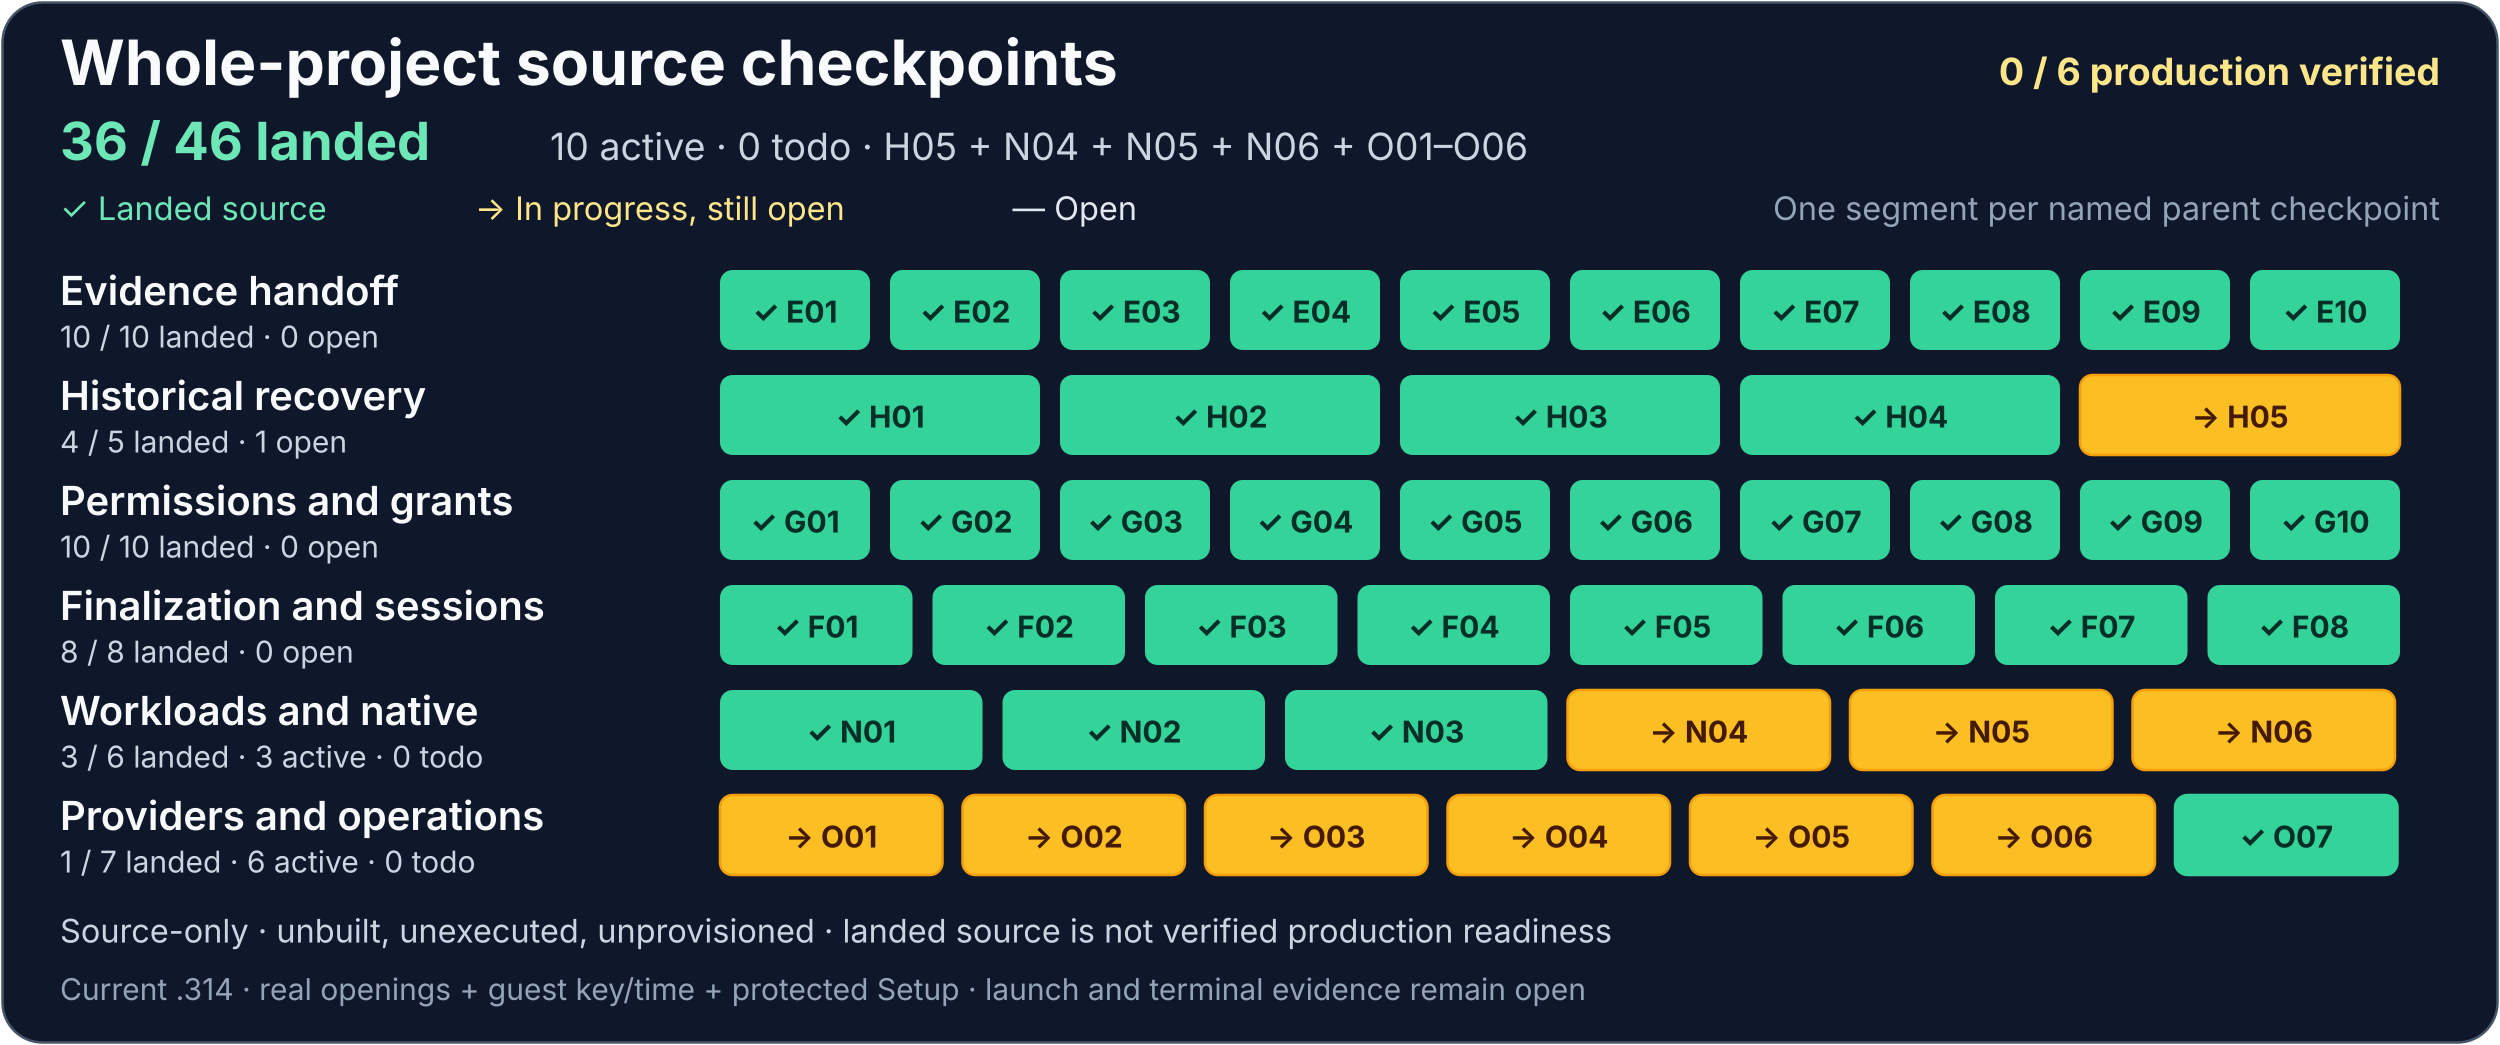
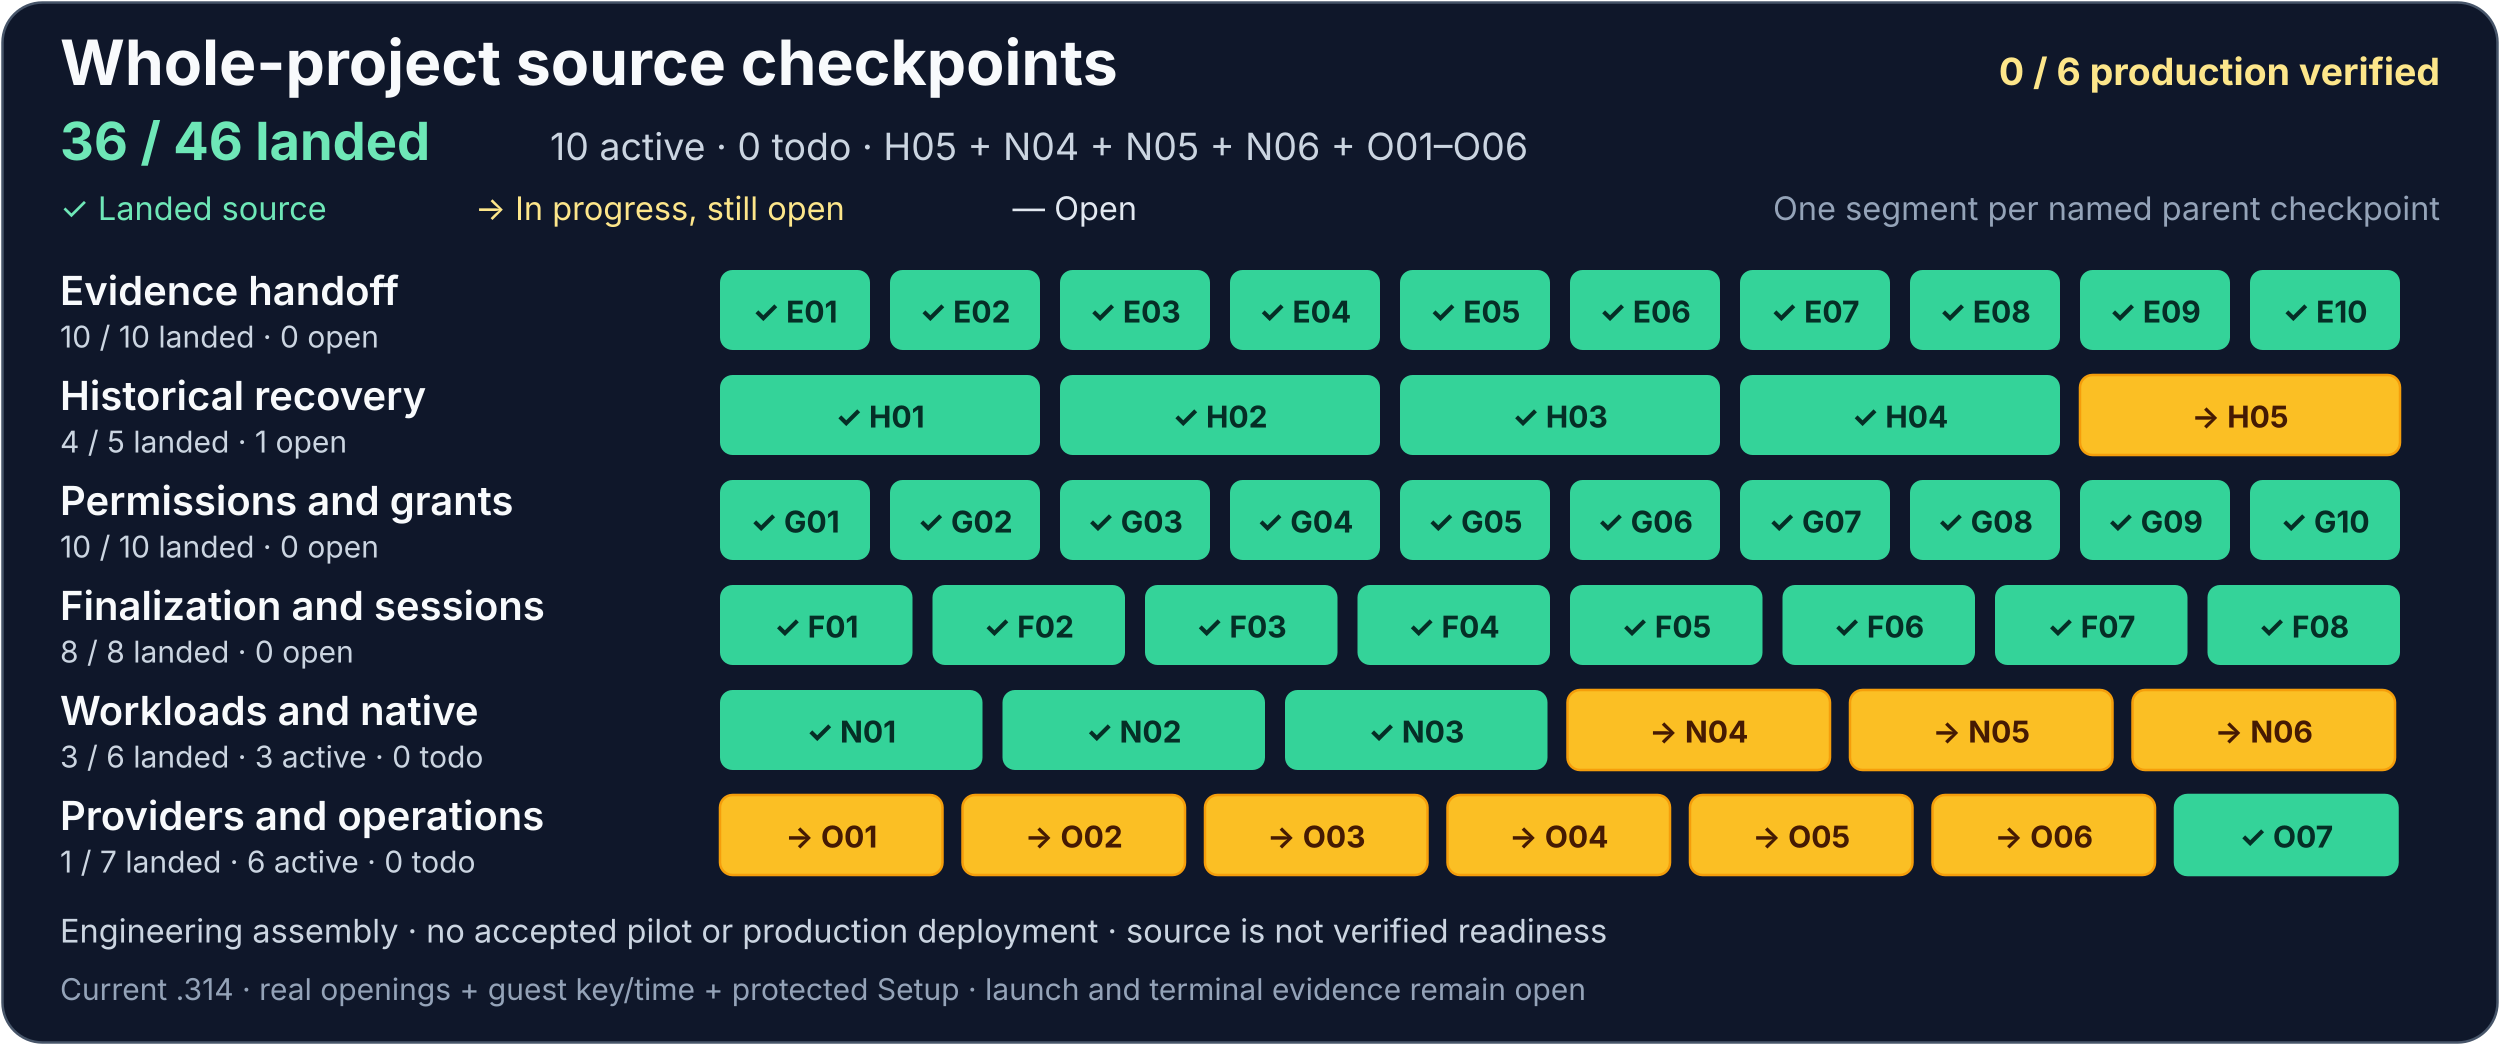
<svg xmlns="http://www.w3.org/2000/svg" width="1000" height="418" viewBox="0 0 1000 418" role="img" aria-labelledby="project-title project-description">
  <rect x="1" y="1" width="998" height="416" rx="16" fill="#0f172a" stroke="#475569" />
  <g font-family="system-ui, -apple-system, Segoe UI, sans-serif">
    <text x="24" y="34" fill="#f8fafc" font-size="25" font-weight="700">Whole-project source checkpoints</text>
    <text x="976" y="34" text-anchor="end" fill="#fde68a" font-size="15" font-weight="700">0 / 6 production verified</text>
    <text x="24" y="64" fill="#6ee7b7" font-size="21" font-weight="700">36 / 46 landed</text>
    <text x="220" y="64" fill="#cbd5e1" font-size="15">10 active · 0 todo · H05 + N04 + N05 + N06 + O01–O06</text>
    <text x="24" y="88" fill="#6ee7b7" font-size="13">✓ Landed source</text>
    <text x="190" y="88" fill="#fde68a" font-size="13">→ In progress, still open</text>
    <text x="405" y="88" fill="#e2e8f0" font-size="13">— Open</text>
    <text x="976" y="88" text-anchor="end" fill="#94a3b8" font-size="13">One segment per named parent checkpoint</text>
    <g aria-label="Evidence handoff: 10 of 10 landed, zero open">
      <text x="24" y="122" fill="#f8fafc" font-size="16" font-weight="600">Evidence handoff</text>
      <text x="24" y="139" fill="#cbd5e1" font-size="12">10 / 10 landed · 0 open</text>
      <g fill="#34d399">
        <rect x="288" y="108" width="60" height="32" rx="5" />
        <rect x="356" y="108" width="60" height="32" rx="5" />
        <rect x="424" y="108" width="60" height="32" rx="5" />
        <rect x="492" y="108" width="60" height="32" rx="5" />
        <rect x="560" y="108" width="60" height="32" rx="5" />
        <rect x="628" y="108" width="60" height="32" rx="5" />
        <rect x="696" y="108" width="60" height="32" rx="5" />
        <rect x="764" y="108" width="60" height="32" rx="5" />
        <rect x="832" y="108" width="60" height="32" rx="5" />
        <rect x="900" y="108" width="60" height="32" rx="5" />
      </g>
      <g fill="#052e26" font-size="12" font-weight="700" text-anchor="middle">
        <text x="318" y="129">✓ E01</text>
        <text x="386" y="129">✓ E02</text>
        <text x="454" y="129">✓ E03</text>
        <text x="522" y="129">✓ E04</text>
        <text x="590" y="129">✓ E05</text>
        <text x="658" y="129">✓ E06</text>
        <text x="726" y="129">✓ E07</text>
        <text x="794" y="129">✓ E08</text>
        <text x="862" y="129">✓ E09</text>
        <text x="930" y="129">✓ E10</text>
      </g>
    </g>
    <g aria-label="Historical recovery: 4 of 5 landed, one open">
      <text x="24" y="164" fill="#f8fafc" font-size="16" font-weight="600">Historical recovery</text>
      <text x="24" y="181" fill="#cbd5e1" font-size="12">4 / 5 landed · 1 open</text>
      <g fill="#34d399">
        <rect x="288" y="150" width="128" height="32" rx="5" />
        <rect x="424" y="150" width="128" height="32" rx="5" />
        <rect x="560" y="150" width="128" height="32" rx="5" />
        <rect x="696" y="150" width="128" height="32" rx="5" />
      </g>
      <a href="https://github.com/AndrewMohawk/serverware/commit/8af9c50398304ee69f9c3af85b1f4a52e4f2f6c0">
        <rect x="832" y="150" width="128" height="32" rx="5" fill="#fbbf24" stroke="#f59e0b" />
      </a>
      <g fill="#052e26" font-size="12" font-weight="700" text-anchor="middle">
        <text x="352" y="171">✓ H01</text>
        <text x="488" y="171">✓ H02</text>
        <text x="624" y="171">✓ H03</text>
        <text x="760" y="171">✓ H04</text>
        <text x="896" y="171" fill="#451a03">→ H05</text>
      </g>
    </g>
    <g aria-label="Permissions and grants: 10 of 10 landed, zero open">
      <text x="24" y="206" fill="#f8fafc" font-size="16" font-weight="600">Permissions and grants</text>
      <text x="24" y="223" fill="#cbd5e1" font-size="12">10 / 10 landed · 0 open</text>
      <g fill="#34d399">
        <rect x="288" y="192" width="60" height="32" rx="5" />
        <rect x="356" y="192" width="60" height="32" rx="5" />
        <rect x="424" y="192" width="60" height="32" rx="5" />
        <rect x="492" y="192" width="60" height="32" rx="5" />
        <rect x="560" y="192" width="60" height="32" rx="5" />
        <rect x="628" y="192" width="60" height="32" rx="5" />
        <rect x="696" y="192" width="60" height="32" rx="5" />
        <rect x="764" y="192" width="60" height="32" rx="5" />
        <rect x="832" y="192" width="60" height="32" rx="5" />
        <rect x="900" y="192" width="60" height="32" rx="5" />
      </g>
      <g fill="#052e26" font-size="12" font-weight="700" text-anchor="middle">
        <text x="318" y="213">✓ G01</text>
        <text x="386" y="213">✓ G02</text>
        <text x="454" y="213">✓ G03</text>
        <text x="522" y="213">✓ G04</text>
        <text x="590" y="213">✓ G05</text>
        <text x="658" y="213">✓ G06</text>
        <text x="726" y="213">✓ G07</text>
        <text x="794" y="213">✓ G08</text>
        <text x="862" y="213">✓ G09</text>
        <text x="930" y="213">✓ G10</text>
      </g>
    </g>
    <g aria-label="Finalization and sessions: 8 of 8 landed, zero open">
      <text x="24" y="248" fill="#f8fafc" font-size="16" font-weight="600">Finalization and sessions</text>
      <text x="24" y="265" fill="#cbd5e1" font-size="12">8 / 8 landed · 0 open</text>
      <g fill="#34d399">
        <rect x="288" y="234" width="77" height="32" rx="5" />
        <rect x="373" y="234" width="77" height="32" rx="5" />
        <rect x="458" y="234" width="77" height="32" rx="5" />
        <rect x="543" y="234" width="77" height="32" rx="5" />
        <rect x="628" y="234" width="77" height="32" rx="5" />
        <rect x="713" y="234" width="77" height="32" rx="5" />
        <rect x="798" y="234" width="77" height="32" rx="5" />
      </g>
      <rect x="883" y="234" width="77" height="32" rx="5" fill="#34d399" />
      <g fill="#052e26" font-size="12" font-weight="700" text-anchor="middle">
        <text x="326.5" y="255">✓ F01</text>
        <text x="411.5" y="255">✓ F02</text>
        <text x="496.5" y="255">✓ F03</text>
        <text x="581.5" y="255">✓ F04</text>
        <text x="666.5" y="255">✓ F05</text>
        <text x="751.5" y="255">✓ F06</text>
        <text x="836.5" y="255">✓ F07</text>
        <text x="921.5" y="255">✓ F08</text>
      </g>
    </g>
    <g aria-label="Workloads and native: 3 of 6 landed, three active and zero todo">
      <text x="24" y="290" fill="#f8fafc" font-size="16" font-weight="600">Workloads and native</text>
      <text x="24" y="307" fill="#cbd5e1" font-size="12">3 / 6 landed · 3 active · 0 todo</text>
      <g fill="#34d399">
        <rect x="288" y="276" width="105" height="32" rx="5" />
        <rect x="401" y="276" width="105" height="32" rx="5" />
        <rect x="514" y="276" width="105" height="32" rx="5" />
      </g>
      <g fill="#334155" stroke="#94a3b8">
        <a href="https://github.com/AndrewMohawk/serverware/commit/e1dc72bdaadca4bbbfcf83108d63305b61ec2f88">
          <rect x="627" y="276" width="105" height="32" rx="5" fill="#fbbf24" stroke="#f59e0b" />
        </a>
        <a href="https://github.com/AndrewMohawk/serverware/blob/main/docs/setup-policy-candidate-portal.md">
          <rect x="740" y="276" width="105" height="32" rx="5" fill="#fbbf24" stroke="#f59e0b" />
        </a>
        <a href="https://github.com/AndrewMohawk/serverware/blob/main/docs/native-shadow-retrieval-provisioning.md">
          <rect x="853" y="276" width="105" height="32" rx="5" fill="#fbbf24" stroke="#f59e0b" />
        </a>
      </g>
      <g font-size="12" font-weight="700" text-anchor="middle">
        <text x="340.5" y="297" fill="#052e26">✓ N01</text>
        <text x="453.5" y="297" fill="#052e26">✓ N02</text>
        <text x="566.5" y="297" fill="#052e26">✓ N03</text>
        <text x="679.5" y="297" fill="#451a03">→ N04</text>
        <text x="792.5" y="297" fill="#451a03">→ N05</text>
        <text x="905.5" y="297" fill="#451a03">→ N06</text>
      </g>
    </g>
    <g aria-label="Providers and operations: one of 7 landed, six active and zero todo">
      <text x="24" y="332" fill="#f8fafc" font-size="16" font-weight="600">Providers and operations</text>
      <text x="24" y="349" fill="#cbd5e1" font-size="12">1 / 7 landed · 6 active · 0 todo</text>
      <g fill="#334155" stroke="#94a3b8">
        <a href="https://github.com/AndrewMohawk/serverware/blob/main/docs/native-retired-scope-succession.md">
          <rect x="288" y="318" width="89" height="32" rx="5" fill="#fbbf24" stroke="#f59e0b" />
        </a>
        <a href="https://github.com/AndrewMohawk/serverware/blob/main/docs/native-retired-scope-succession.md">
          <rect x="385" y="318" width="89" height="32" rx="5" fill="#fbbf24" stroke="#f59e0b" />
        </a>
        <a href="https://github.com/AndrewMohawk/serverware/commit/af90afda7cfdfaeaaae26d8e72b33738b6fba039">
          <rect x="482" y="318" width="89" height="32" rx="5" fill="#fbbf24" stroke="#f59e0b" />
        </a>
        <a href="https://github.com/AndrewMohawk/serverware/commit/204eee52ad2fe143caab3077e3ff07a6cd976b8a">
          <rect x="579" y="318" width="89" height="32" rx="5" fill="#fbbf24" stroke="#f59e0b" />
        </a>
        <a href="https://github.com/AndrewMohawk/serverware/commit/c8ba544c58f5a768ef799179008ffabd38685a46">
          <rect x="676" y="318" width="89" height="32" rx="5" fill="#fbbf24" stroke="#f59e0b" />
        </a>
        <a href="https://github.com/AndrewMohawk/serverware/commit/2ae9505c40c2af88bb7b376c7b47d79fa98d20e8">
          <rect x="773" y="318" width="89" height="32" rx="5" fill="#fbbf24" stroke="#f59e0b" />
        </a>
        <a href="https://github.com/AndrewMohawk/serverware/commit/7cd671059560973739792fe0d2b308b0e6fd6c66">
          <rect x="870" y="318" width="89" height="32" rx="5" fill="#34d399" stroke="#34d399" />
        </a>
      </g>
      <g fill="#e2e8f0" font-size="12" font-weight="700" text-anchor="middle">
        <text x="332.5" y="339" fill="#451a03">→ O01</text>
        <text x="429.5" y="339" fill="#451a03">→ O02</text>
        <text x="526.5" y="339" fill="#451a03">→ O03</text>
        <text x="623.5" y="339" fill="#451a03">→ O04</text>
        <text x="720.5" y="339" fill="#451a03">→ O05</text>
        <text x="817.5" y="339" fill="#451a03">→ O06</text>
        <text x="914.5" y="339" fill="#052e26">✓ O07</text>
      </g>
    </g>
-     <text x="24" y="377" fill="#cbd5e1" font-size="13">Source-only · unbuilt, unexecuted, unprovisioned · landed source is not verified production readiness</text>
+     <text x="24" y="377" fill="#cbd5e1" font-size="13">Engineering assembly · no accepted pilot or production deployment · source is not verified readiness</text>
    <text x="24" y="400" fill="#94a3b8" font-size="12">Current .314 · real openings + guest key/time + protected Setup · launch and terminal evidence remain open</text>
  </g>
</svg>
